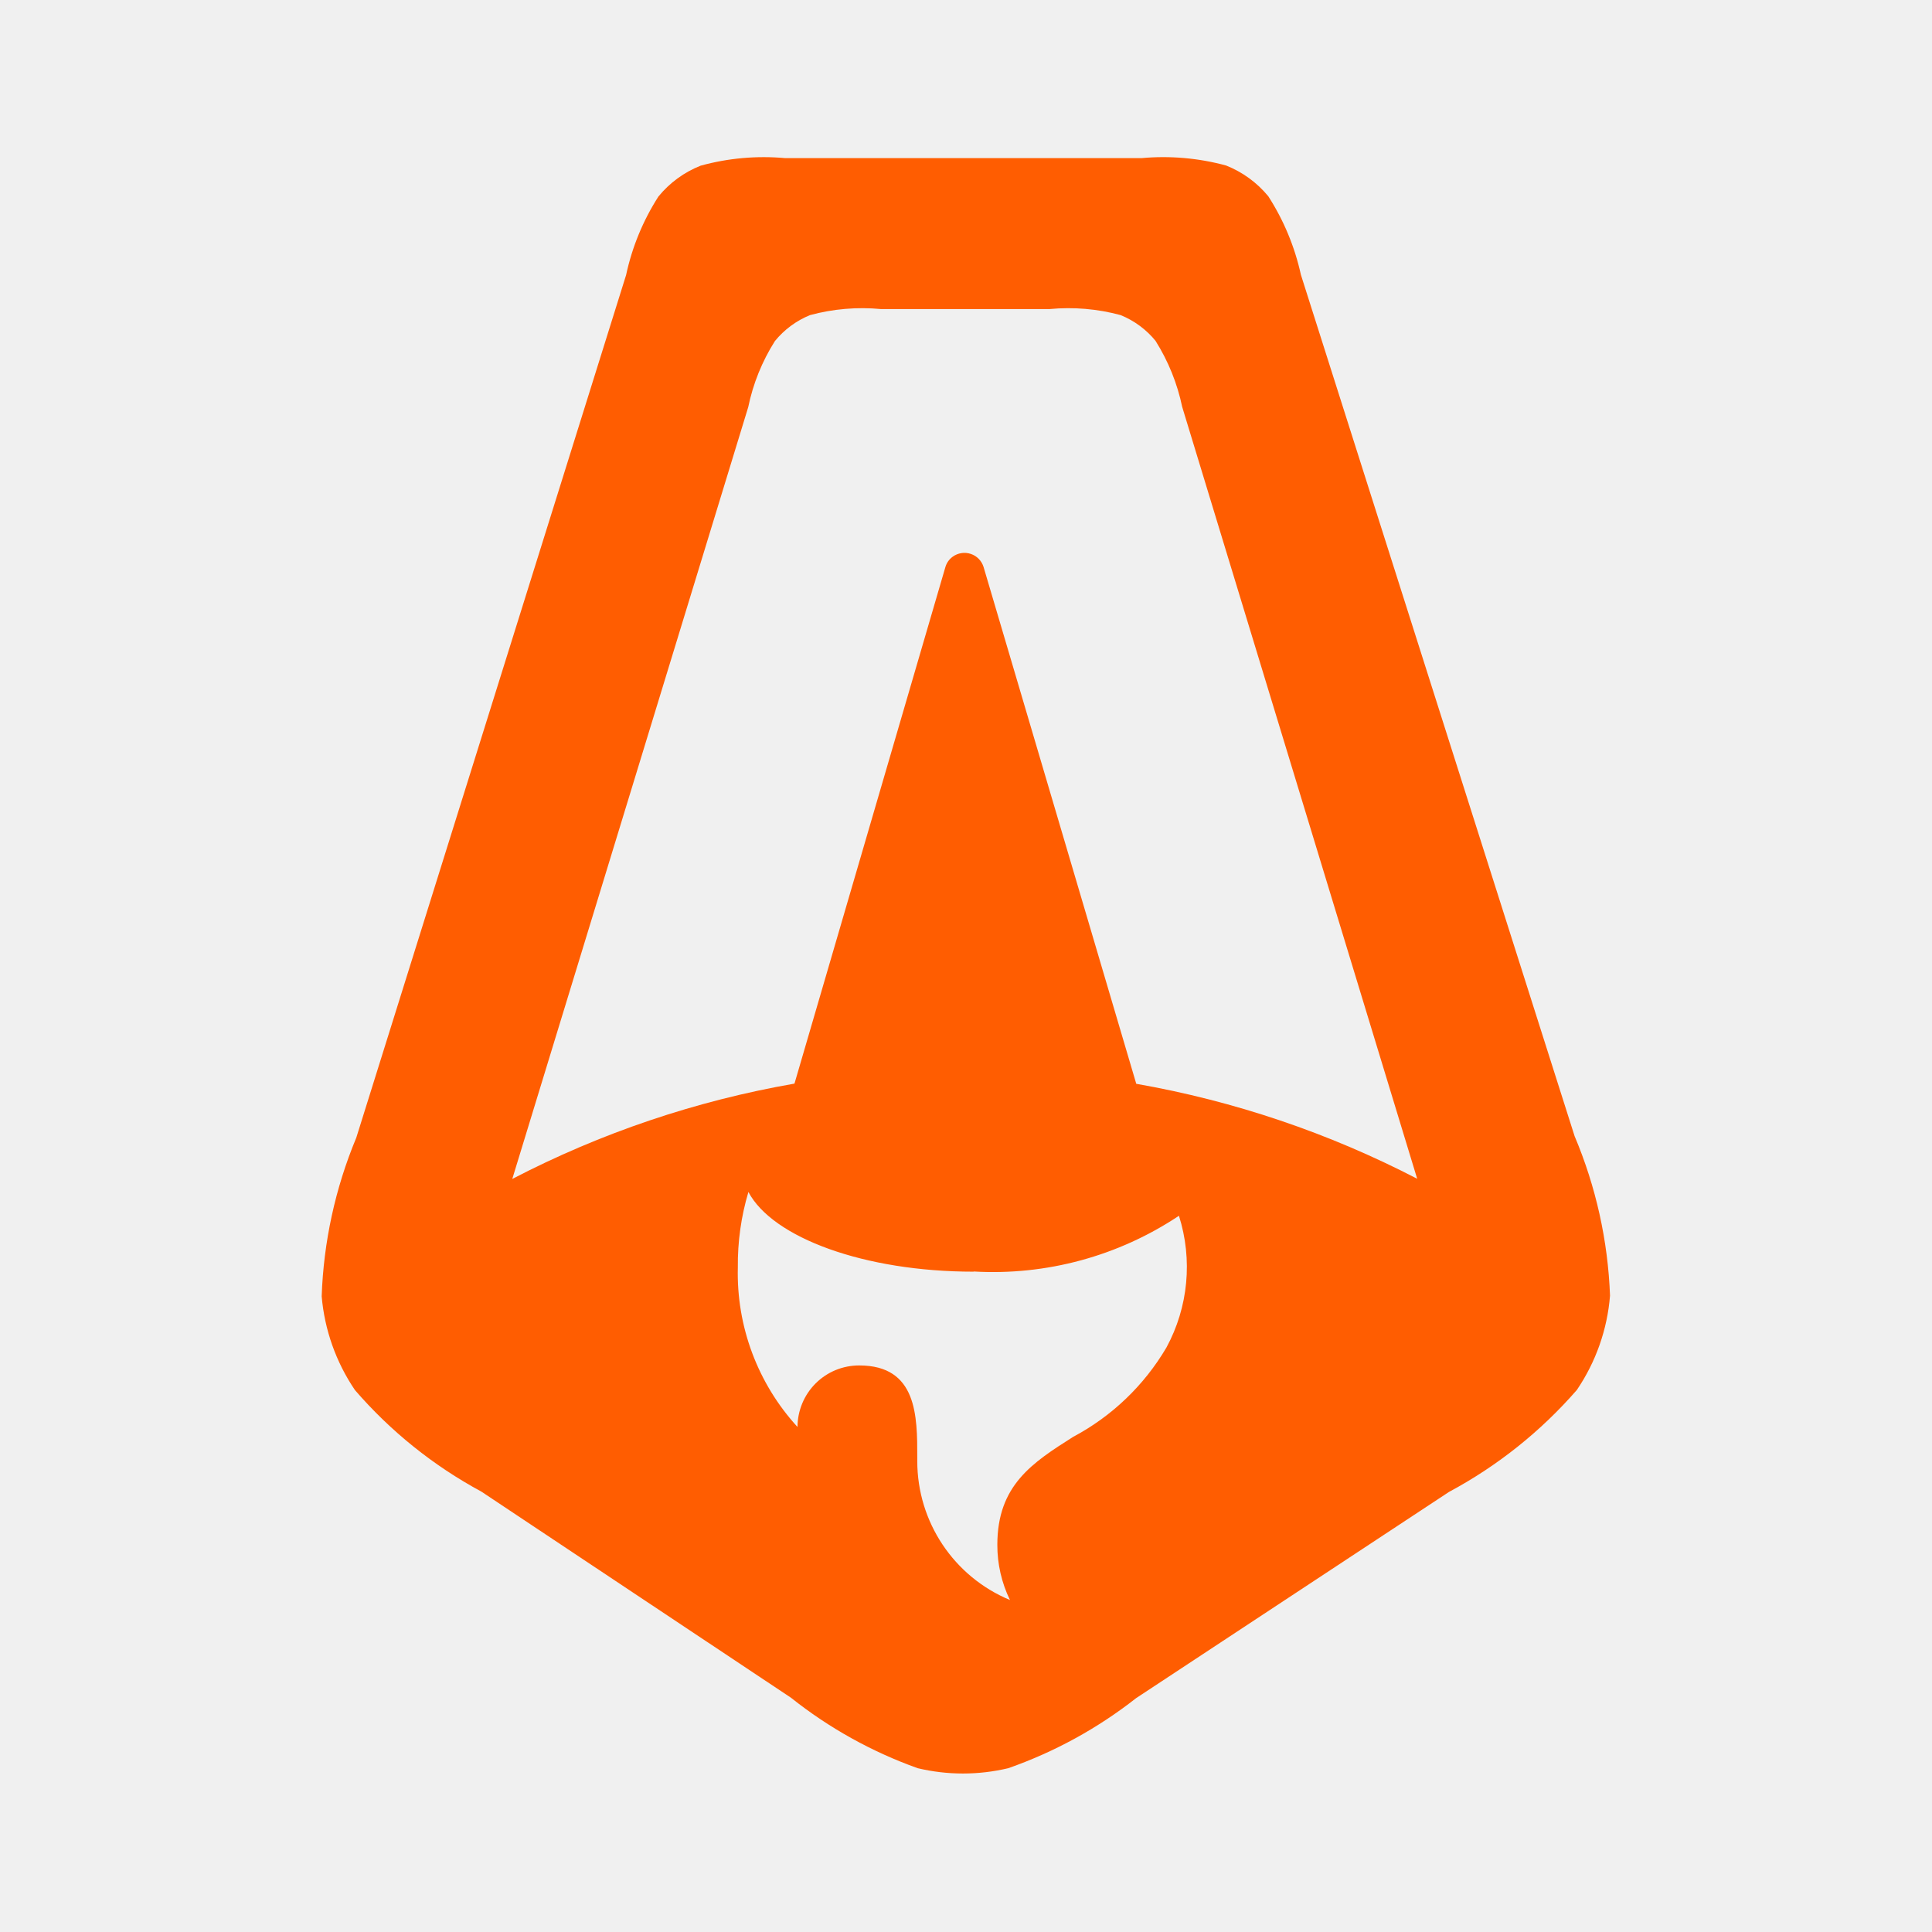
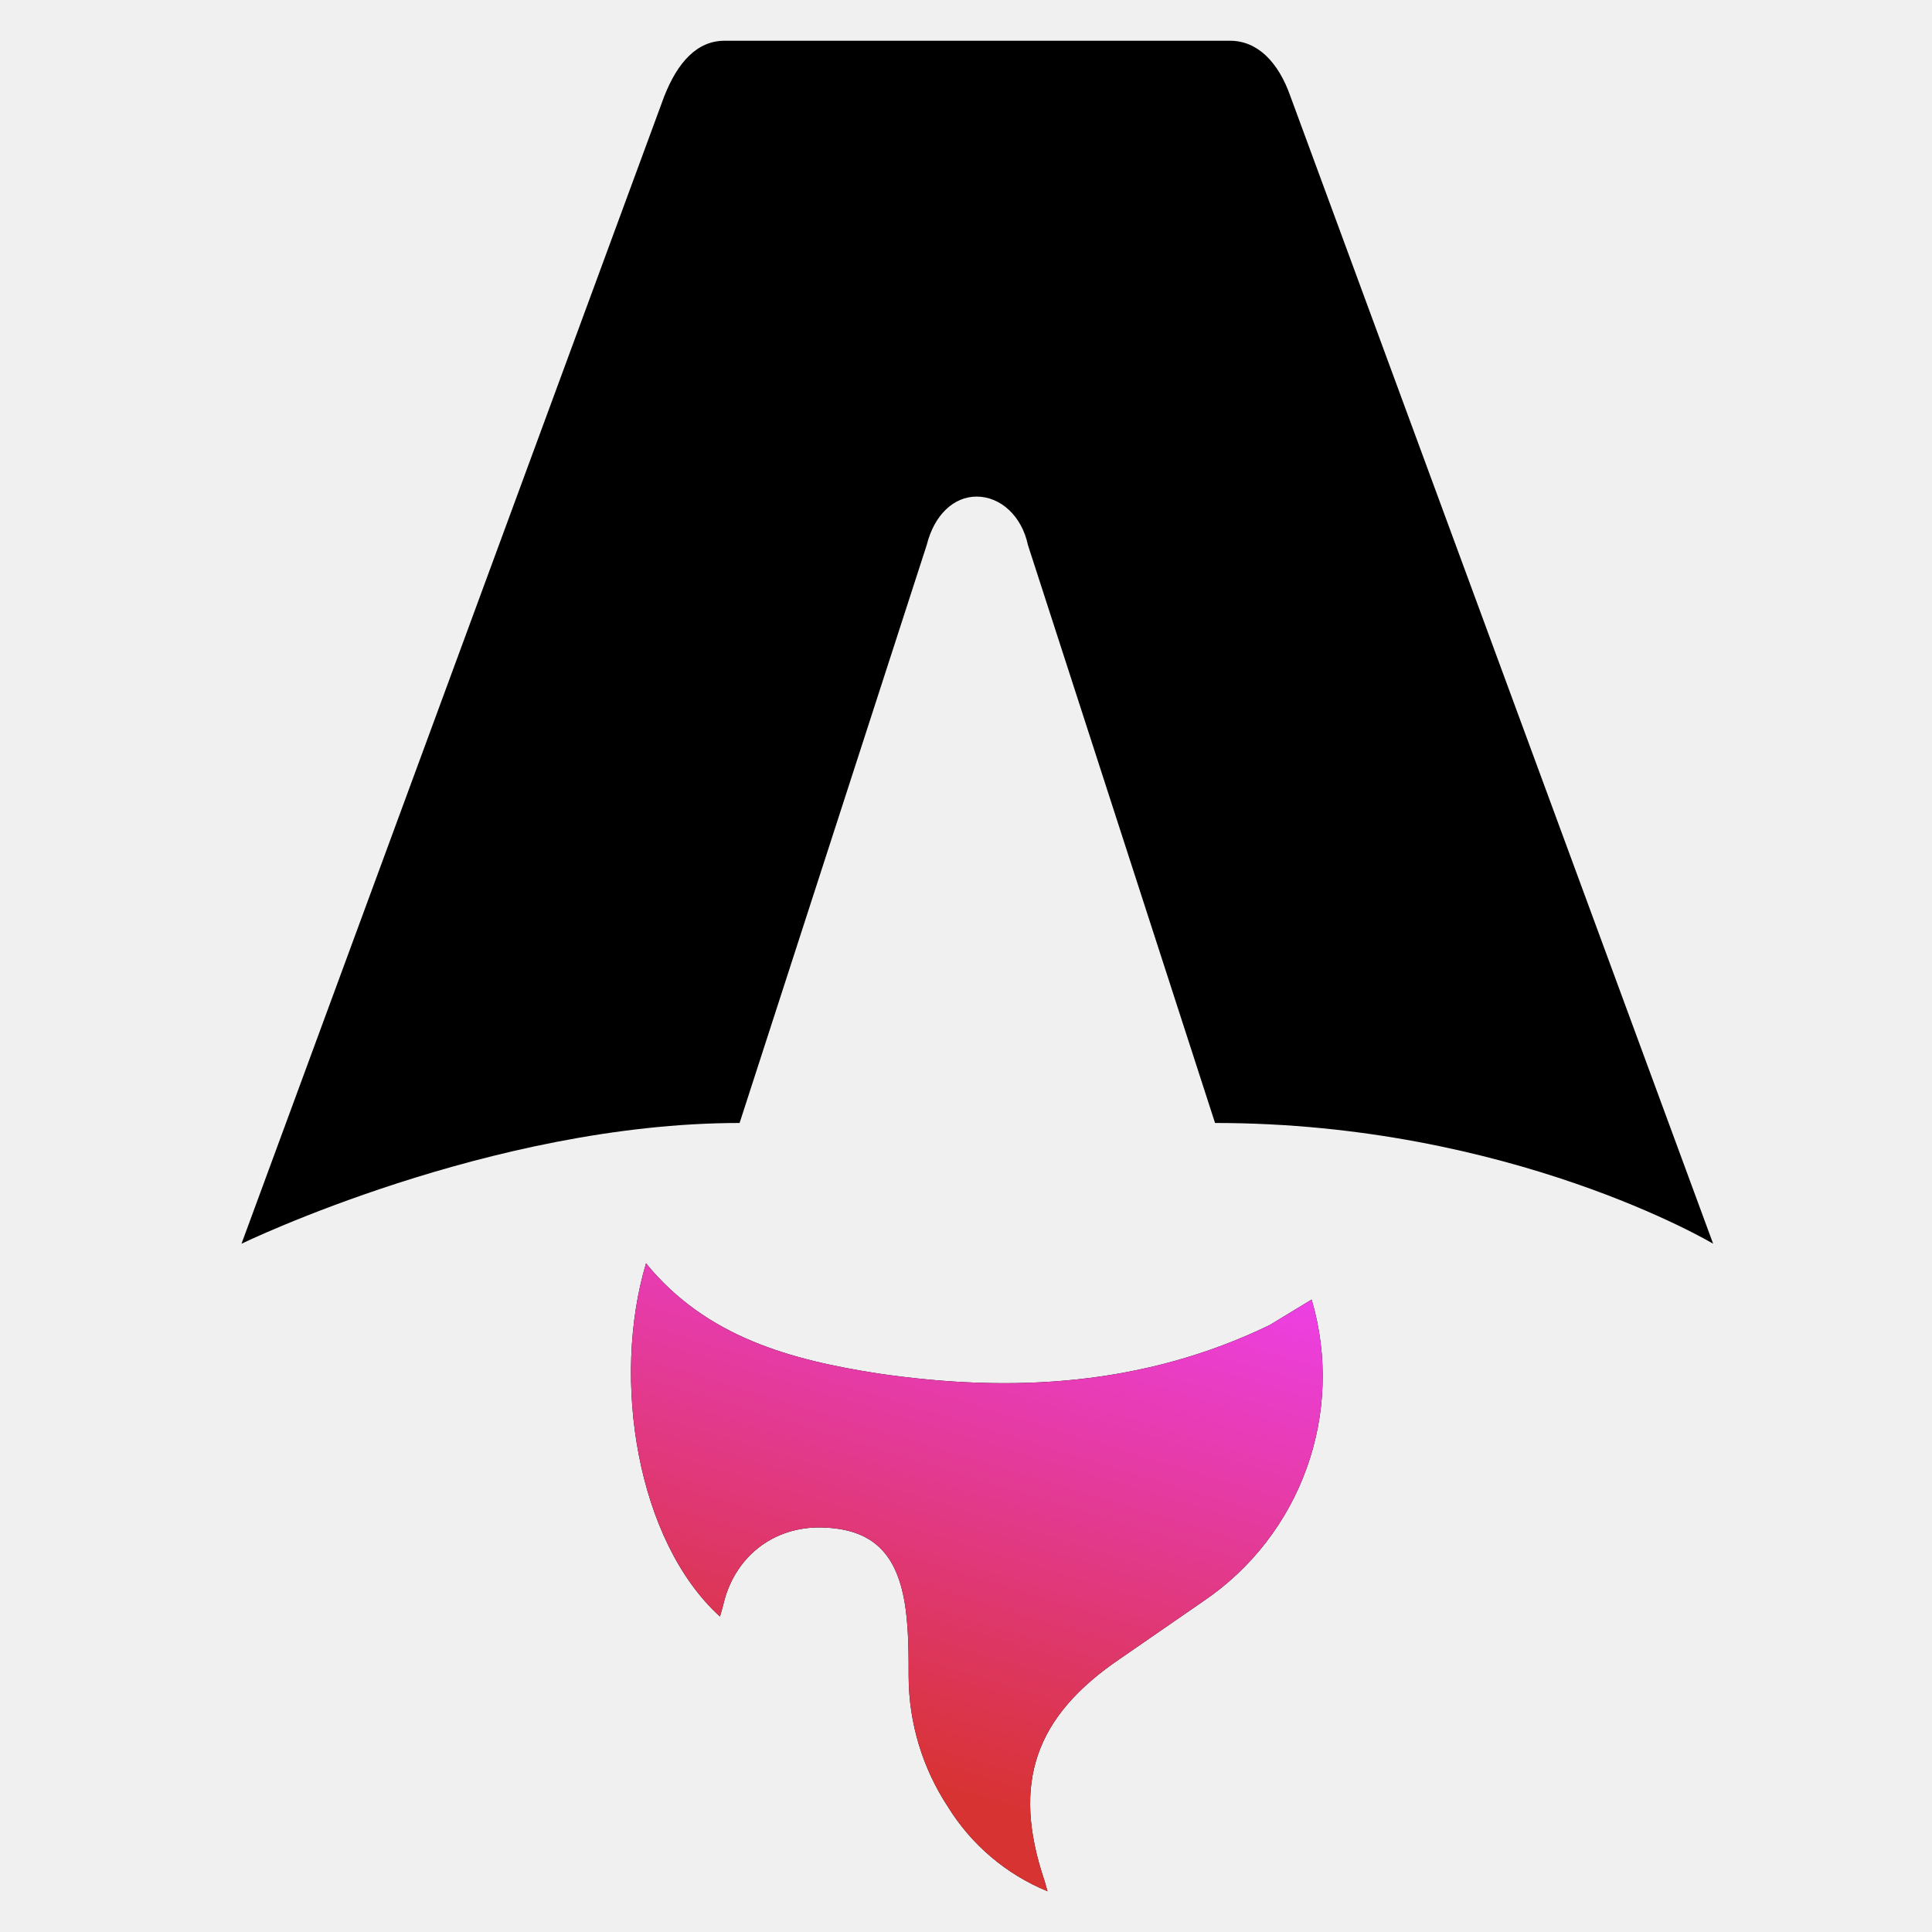
- <svg xmlns="http://www.w3.org/2000/svg" width="800px" height="800px" viewBox="0 0 32 32">
-   <path d="M5.9,18.847a7.507,7.507,0,0,0-.572,2.624,3.265,3.265,0,0,0,.551,1.553,7.427,7.427,0,0,0,2.093,1.681L13.1,28.119A7.332,7.332,0,0,0,15.2,29.287a3.239,3.239,0,0,0,1.5,0,7.381,7.381,0,0,0,2.117-1.16L24,24.711a7.512,7.512,0,0,0,2.117-1.688,3.241,3.241,0,0,0,.55-1.563,7.515,7.515,0,0,0-.587-2.643L21.547,4.551a3.973,3.973,0,0,0-.54-1.3,1.733,1.733,0,0,0-.7-.51,3.972,3.972,0,0,0-1.4-.122H13.005a3.932,3.932,0,0,0-1.4.125,1.713,1.713,0,0,0-.7.512,3.94,3.94,0,0,0-.535,1.3L5.9,18.848Zm13.24-13.2a3.329,3.329,0,0,1,.441,1.093l3.892,12.784a16.168,16.168,0,0,0-4.653-1.573L16.291,9.391a.331.331,0,0,0-.513-.169.323.323,0,0,0-.119.169l-2.5,8.557a16.14,16.14,0,0,0-4.674,1.579L12.393,6.743a3.281,3.281,0,0,1,.442-1.094,1.458,1.458,0,0,1,.582-.43,3.31,3.31,0,0,1,1.175-.1h2.793a3.314,3.314,0,0,1,1.176.1,1.454,1.454,0,0,1,.583.432ZM16.127,21.06a5.551,5.551,0,0,0,3.4-.923,2.8,2.8,0,0,1-.207,2.182A3.938,3.938,0,0,1,17.773,23.8c-.674.428-1.254.8-1.254,1.787a2.079,2.079,0,0,0,.209.914,2.49,2.49,0,0,1-1.535-2.3v-.061c0-.683,0-1.524-.962-1.524a1.028,1.028,0,0,0-.391.077,1.021,1.021,0,0,0-.552.551,1.03,1.03,0,0,0-.079.391,3.769,3.769,0,0,1-.988-2.644,4.206,4.206,0,0,1,.175-1.248c.4.757,1.92,1.32,3.731,1.32Z" style="fill:#ff5d01;fill-rule:evenodd" />
+ <svg xmlns="http://www.w3.org/2000/svg" fill="none" viewBox="0 0 128 128">
+   <g>
+     <path d="M47.7 107.1c-5.5-5-7.2-15.7-4.9-23.4 4 4.9 9.6 6.4 15.4 7.3 8.9 1.3 17.6.8 25.9-3.2l2.8-1.7a18 18 0 0 1-7.2 20l-5.5 3.8c-5.6 3.8-7.2 8.2-5 14.7l.2.7a14 14 0 0 1-6.6-5.6 15.8 15.8 0 0 1-2.6-8.6c0-1.5 0-3-.2-4.5-.5-3.7-2.2-5.3-5.5-5.4-3.3-.1-5.9 2-6.6 5.2l-.2.7Z" />
+     <path d="M16 82.4s16.5-8 33-8l12.4-38.3c.5-2 1.8-3.2 3.3-3.2 1.6 0 3 1.3 3.4 3.2l12.4 38.3c19.6 0 33 8 33 8l-28-76c-.8-2.3-2.2-3.7-4-3.7H48c-1.8 0-3.1 1.4-4 3.7l-28 76Z" />
+   </g>
+   <path fill="url(#a)" d="M47.7 107.1c-5.5-5-7.2-15.7-4.9-23.4 4 4.9 9.6 6.4 15.4 7.3 8.9 1.3 17.6.8 25.9-3.2l2.8-1.7a18 18 0 0 1-7.2 20l-5.5 3.8c-5.6 3.8-7.2 8.2-5 14.7l.2.7a14 14 0 0 1-6.6-5.6 15.8 15.8 0 0 1-2.6-8.6c0-1.5 0-3-.2-4.5-.5-3.7-2.2-5.3-5.5-5.4-3.3-.1-5.9 2-6.6 5.2l-.2.7Z" />
+   <defs>
+     <linearGradient id="a" x1="64.7" x2="77.4" y1="119.2" y2="77.4" gradientUnits="userSpaceOnUse">
+       <stop stop-color="#D83333" />
+       <stop offset="1" stop-color="#F041FF" />
+     </linearGradient>
+   </defs>
+   <style>
+     g {
+       fill: #000;
+     }
+ 
+     @media (prefers-color-scheme: dark) {
+       g {
+         fill: #FFF;
+       }
+     }
+ 	</style>
</svg>
